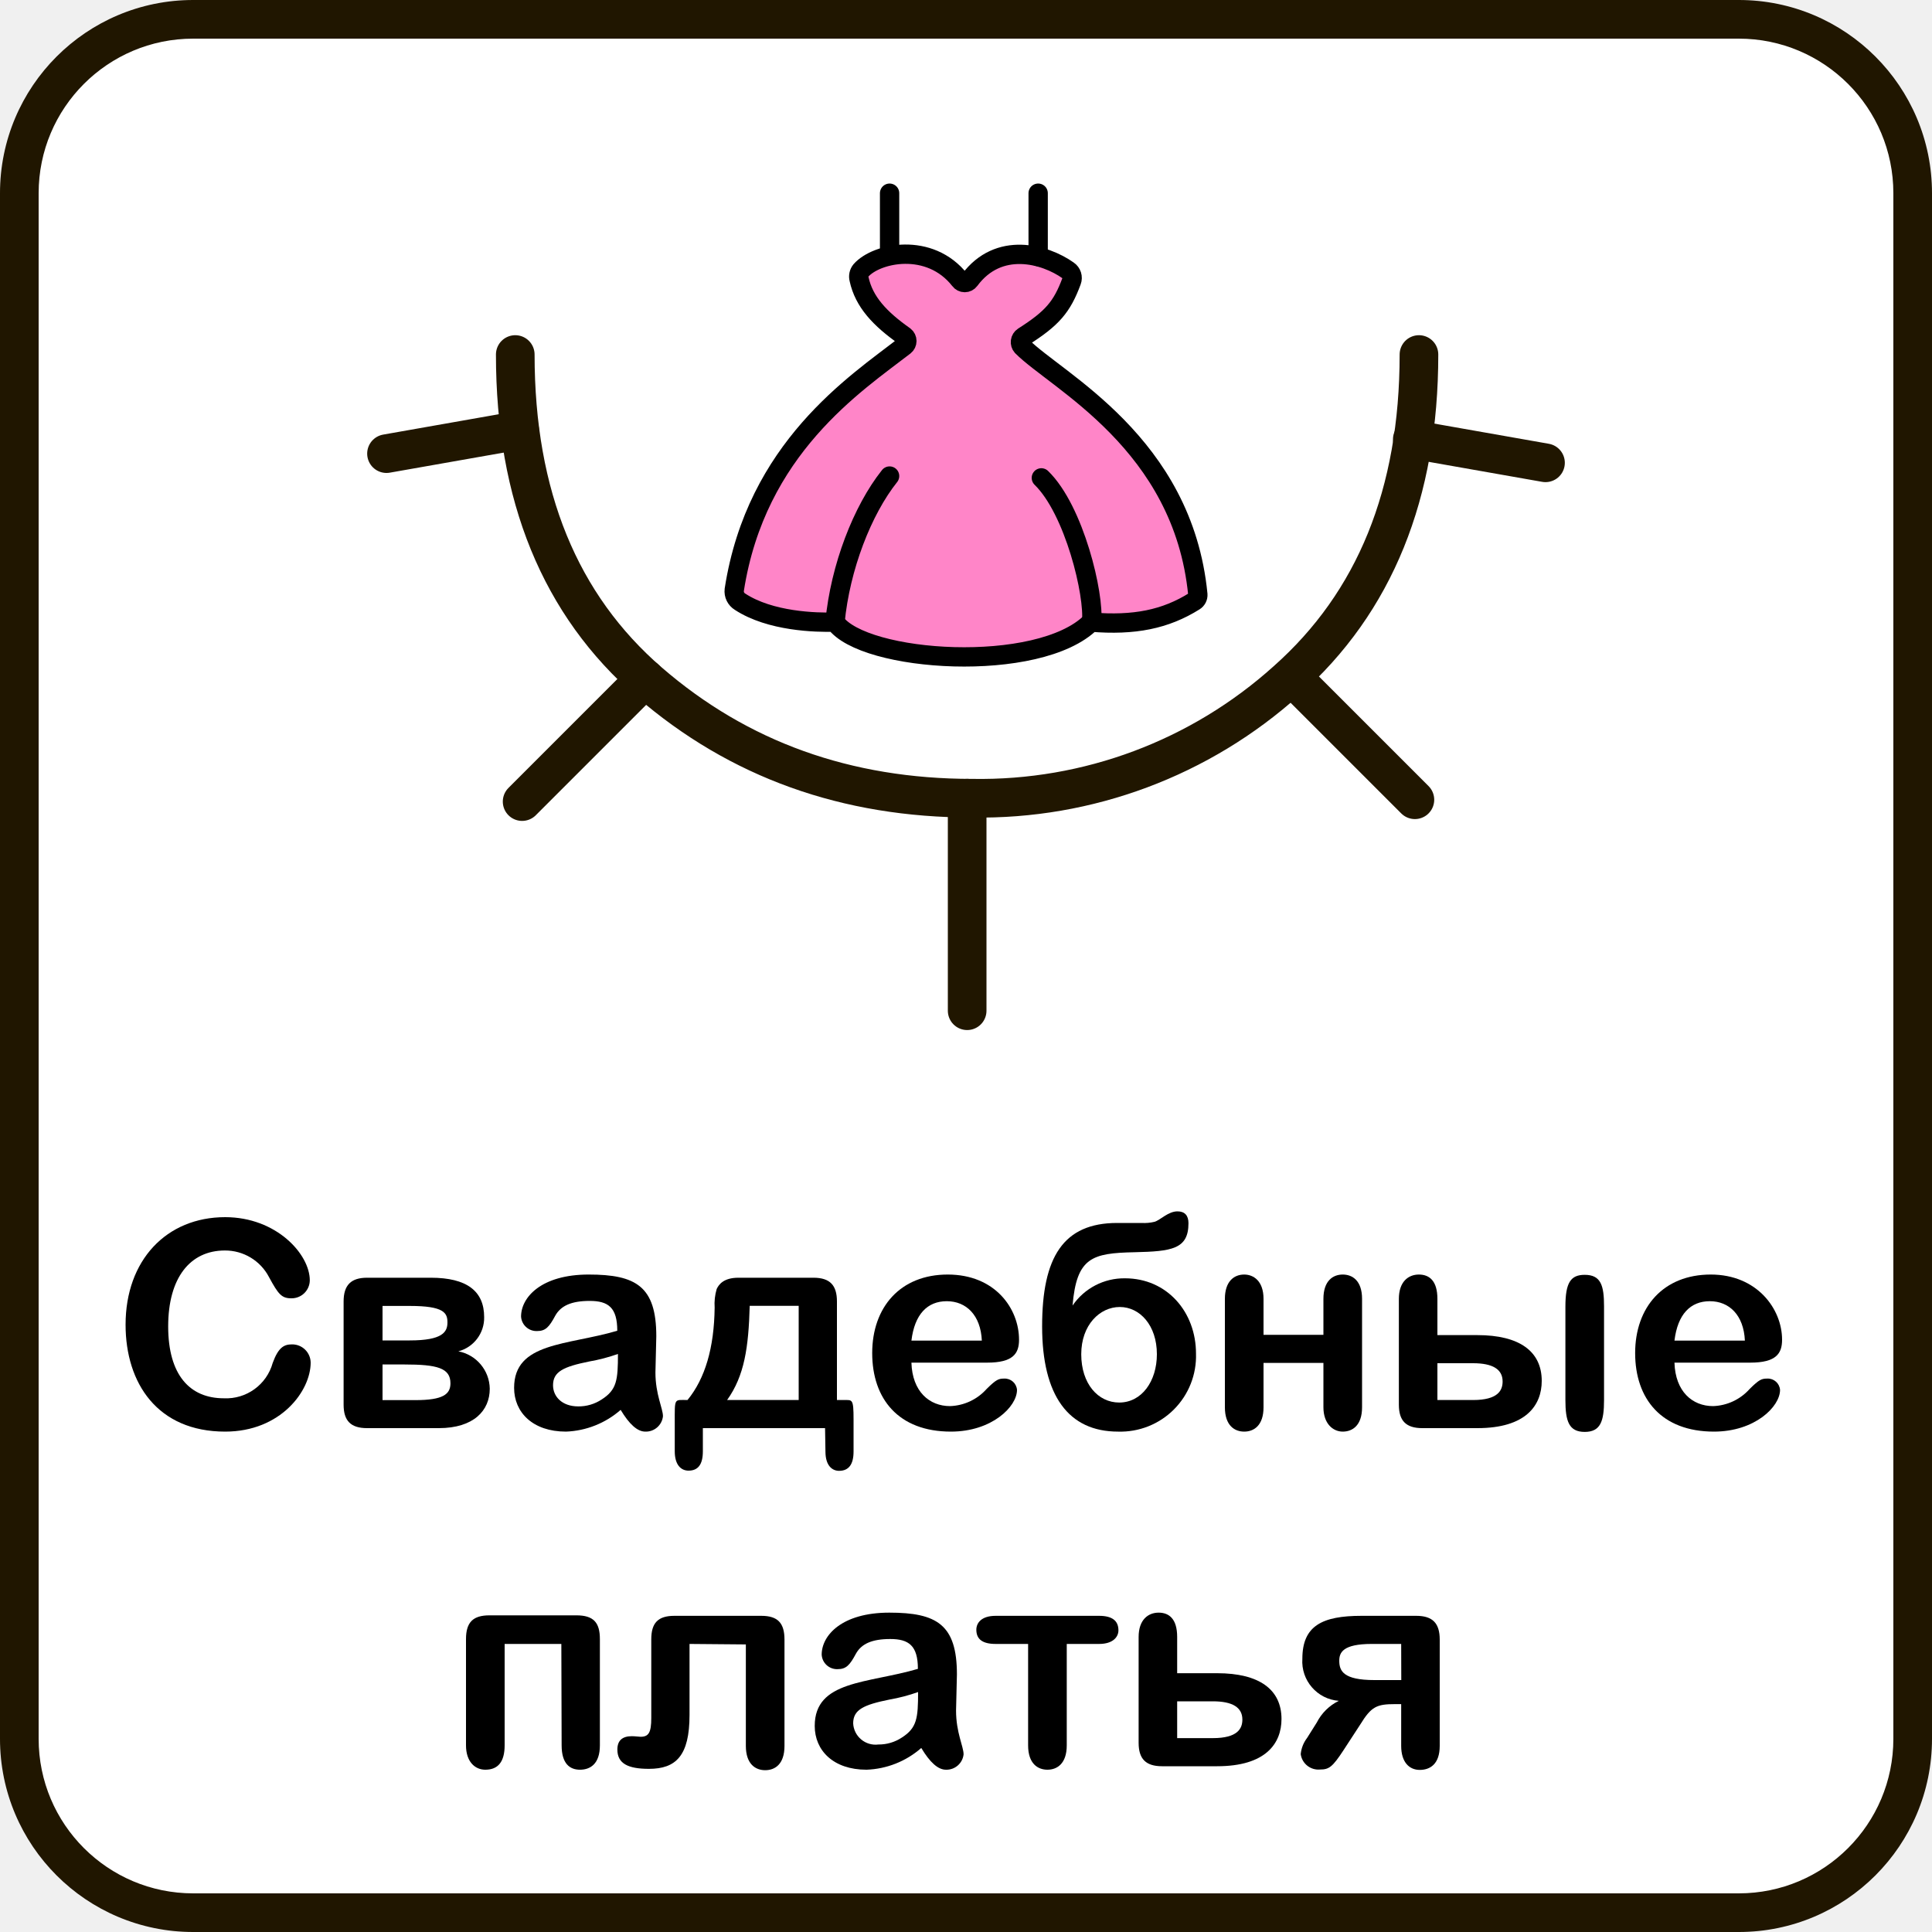
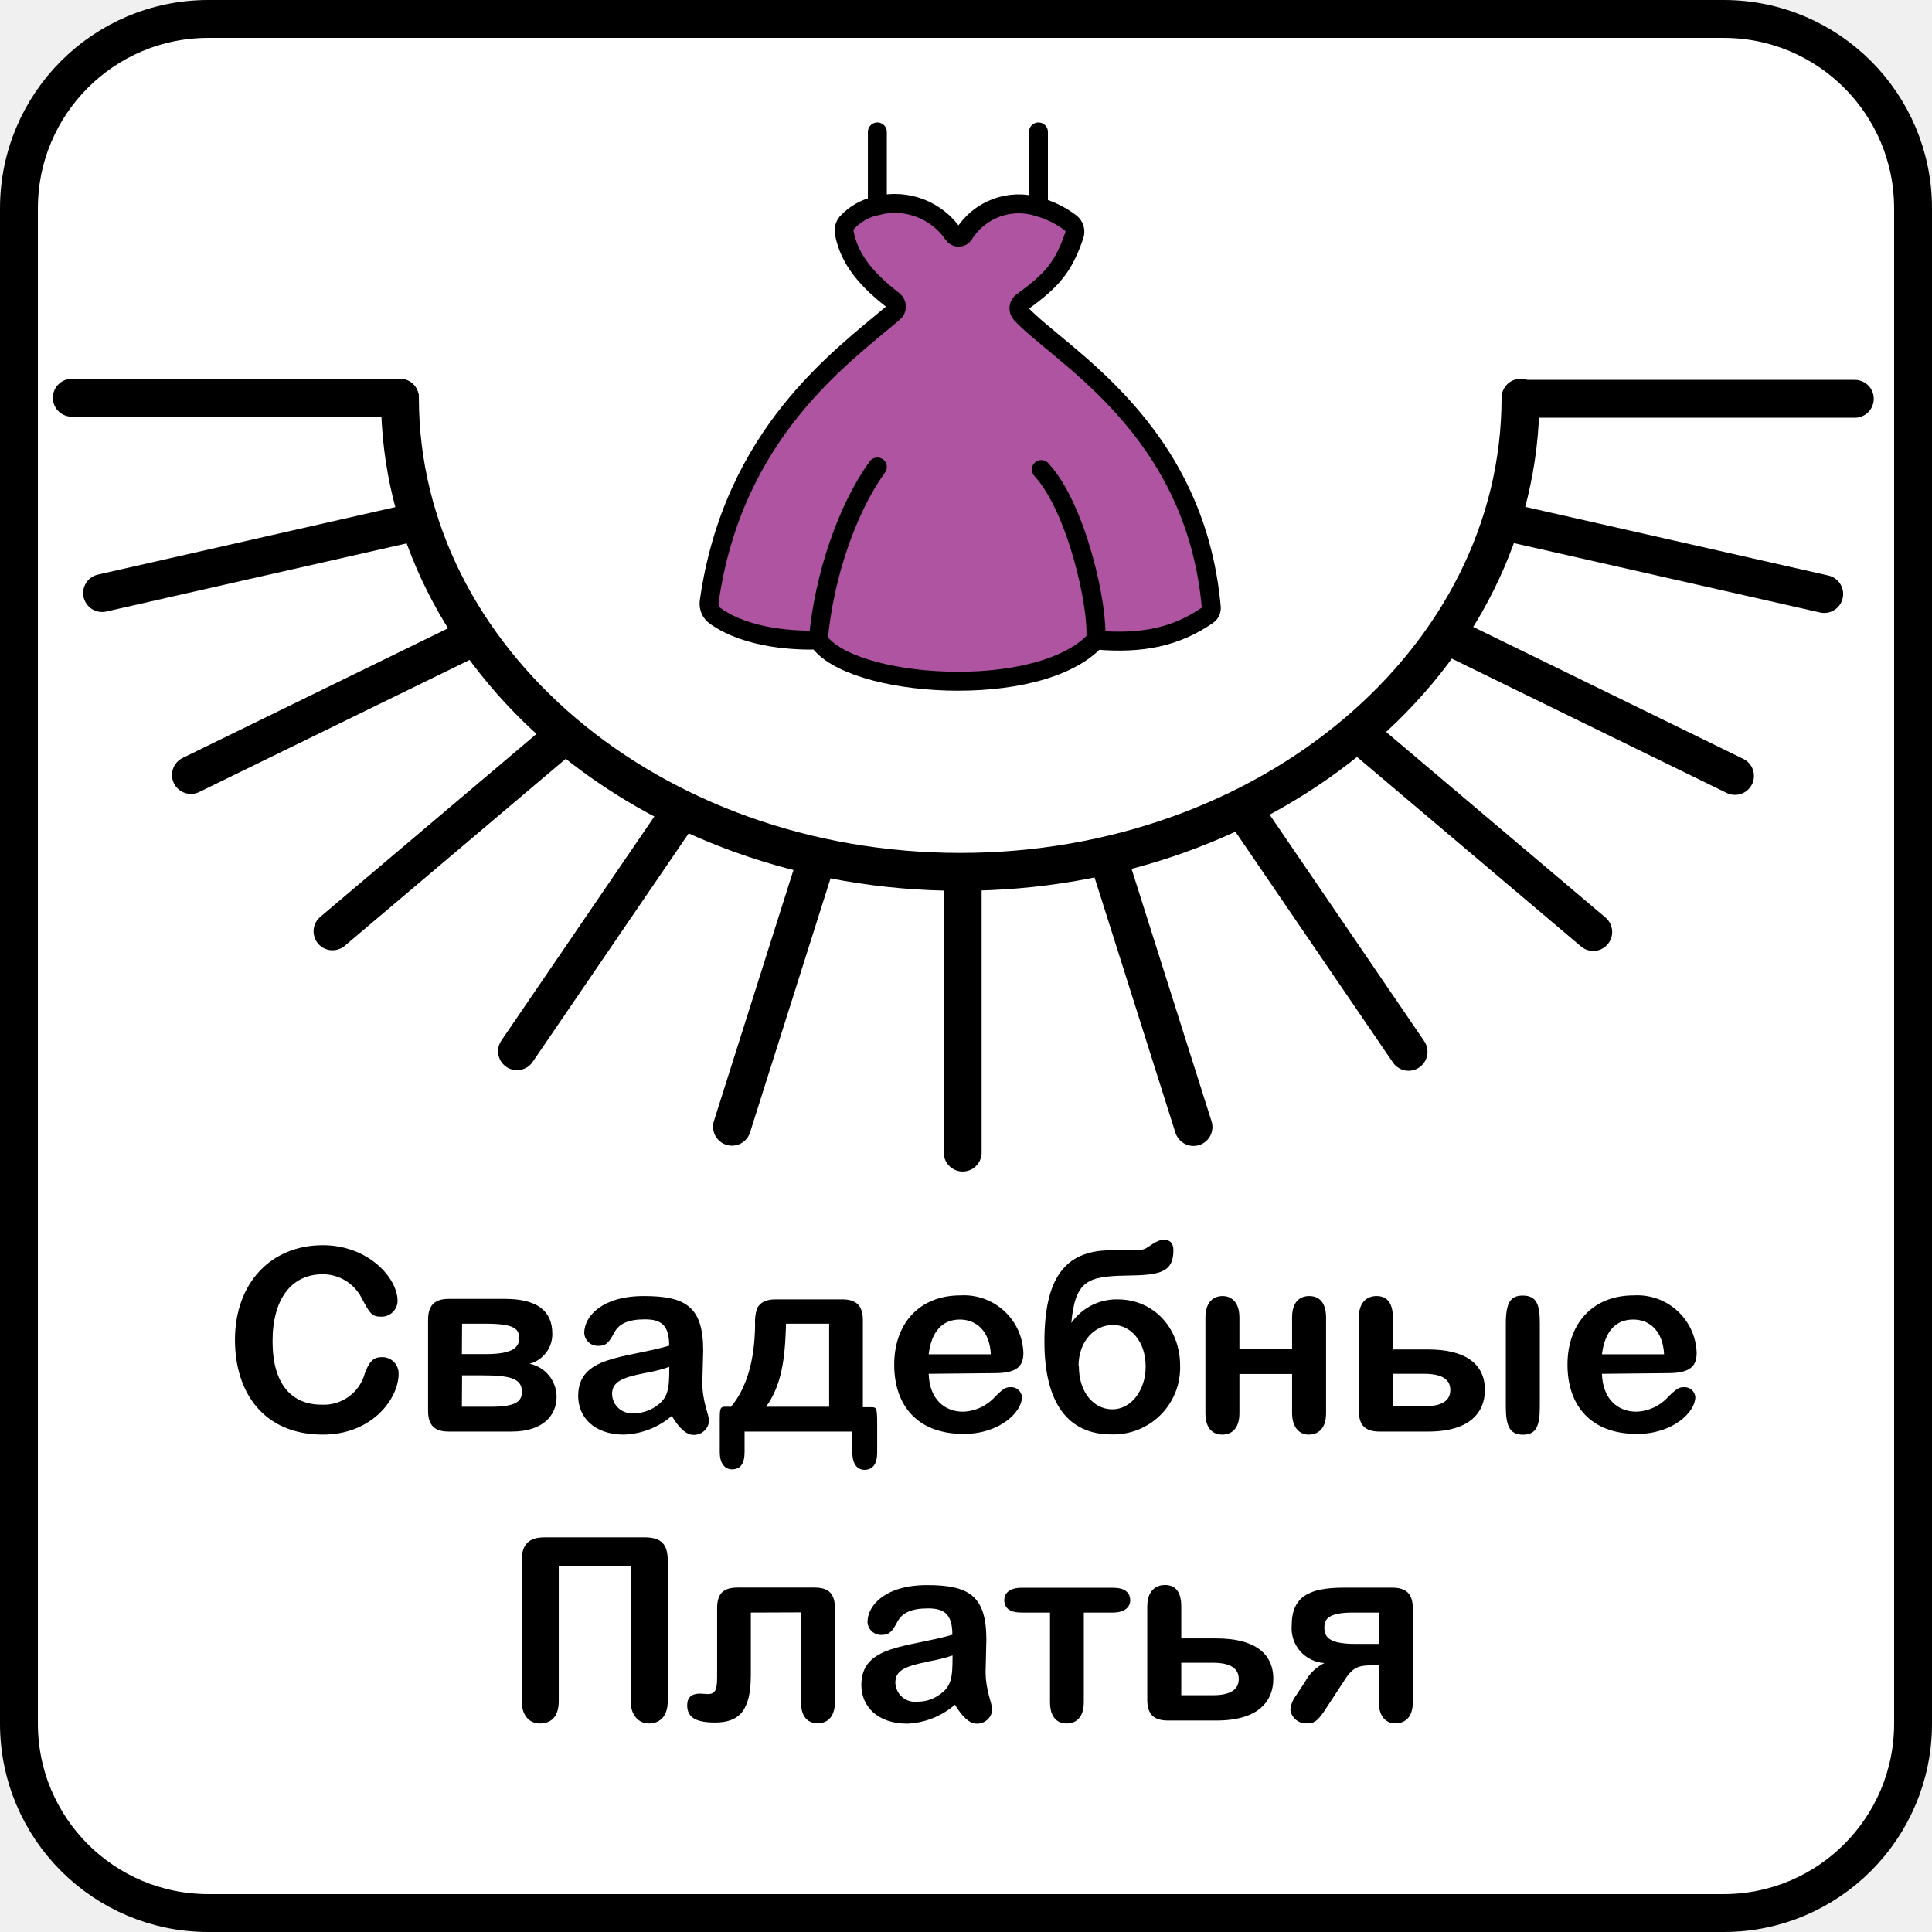
- <svg xmlns="http://www.w3.org/2000/svg" viewBox="0 0 200 200">
+ <svg xmlns="http://www.w3.org/2000/svg" viewBox="0 0 204 204">
  <defs>
-     <style>.cls-1{fill:#fff;}.cls-2{fill:#201600;}.cls-3{fill:#ff85c8;}.cls-3,.cls-4{stroke:#000;stroke-miterlimit:10;stroke-width:2px;}.cls-4,.cls-5{fill:none;stroke-linecap:round;}.cls-5{stroke:#201600;stroke-linejoin:round;stroke-width:4px;}</style>
+     <style>.cls-1{fill:#fff;}.cls-1,.cls-2,.cls-4,.cls-5{stroke:#000;stroke-miterlimit:10;}.cls-1,.cls-2{stroke-width:4px;}.cls-2,.cls-4,.cls-5{fill:none;}.cls-2,.cls-5{stroke-linecap:round;}.cls-3{fill:#af54a1;}.cls-4,.cls-5{stroke-width:2px;}</style>
  </defs>
-   <g id="Слой_2" data-name="Слой 2">
-     <g id="Слой_2-2" data-name="Слой 2">
-       <rect class="cls-1" x="2" y="2" width="196" height="196" rx="18" ry="18" />
-       <path class="cls-2" d="M180,4a16,16,0,0,1,16,16V180a16,16,0,0,1-16,16H20A16,16,0,0,1,4,180V20A16,16,0,0,1,20,4H180m0-4H20A20,20,0,0,0,0,20V180a20,20,0,0,0,20,20H180a20,20,0,0,0,20-20V20A20,20,0,0,0,180,0Z" />
-       <path class="cls-3" d="M89.12,28c1.6-1.83,7.12-3,10.25,1a.62.62,0,0,0,1,0c3-4.06,7.79-2.72,10.21-1a.93.93,0,0,1,.35,1.1c-1,2.69-2,3.85-5,5.76a.67.67,0,0,0-.13,1c3.58,3.6,16.67,10,18.2,25.68a.75.75,0,0,1-.35.69c-3,1.88-6.23,2.54-10.7,2.17-5.41,5.39-23.58,4.18-26.51,0-2,.06-6.71-.07-9.83-2.11a1.26,1.26,0,0,1-.6-1.23C78.28,46.4,88.57,39.72,93.64,35.8a.64.64,0,0,0,0-1c-2.54-1.79-4.2-3.54-4.71-5.91A1,1,0,0,1,89.12,28Z" />
-       <path class="cls-4" d="M86.44,64.4c.54-5.67,2.83-11.58,5.65-15.12" />
-       <path class="cls-4" d="M113,64.4c.31-2.81-1.78-11.61-5.2-14.93" />
-       <line class="cls-4" x1="92.09" y1="26.45" x2="92.09" y2="20" />
-       <line class="cls-4" x1="107.47" y1="26.56" x2="107.47" y2="20" />
-       <path d="M32.16,141.06c0,2.91-3.09,7.14-8.85,7.14-7,0-10.31-5-10.31-11.07C13,130.47,17.22,126,23.31,126c5.31,0,8.76,3.84,8.76,6.54a1.88,1.88,0,0,1-1.92,1.86c-1,0-1.34-.42-2.3-2.19a5.12,5.12,0,0,0-4.57-2.76c-3.6,0-5.87,2.82-5.87,7.86s2.25,7.44,5.76,7.44a5,5,0,0,0,5.06-3.66c.6-1.65,1.2-1.92,2-1.92A1.91,1.91,0,0,1,32.16,141.06Z" />
-       <path d="M50.7,143.76c0,2.25-1.65,4.08-5.28,4.08H38c-1.71,0-2.43-.78-2.43-2.43V134.73c0-1.71.78-2.46,2.43-2.46h6.6c3.72,0,5.52,1.38,5.52,4.08a3.59,3.59,0,0,1-2.67,3.54A4,4,0,0,1,50.7,143.76Zm-11.1-5h2.82c3.39,0,3.9-.87,3.9-1.86s-.36-1.71-3.9-1.71H39.6Zm0,6.18H43c2.85,0,3.63-.6,3.63-1.74,0-1.59-1.38-1.95-4.77-1.95H39.6Z" />
-       <path d="M58.59,148.2c-3.45,0-5.37-2-5.37-4.53,0-4.74,5.49-4.38,10.68-5.91,0-2.4-.93-3.09-2.85-3.09s-3,.51-3.57,1.53c-.63,1.17-1,1.59-1.88,1.59a1.6,1.6,0,0,1-1.66-1.5c0-2,2.1-4.35,7-4.35s7,1.23,7,6.39l-.09,3.75c0,2.28.78,3.72.78,4.53a1.78,1.78,0,0,1-1.83,1.59c-.81,0-1.65-.75-2.55-2.25A9.1,9.1,0,0,1,58.59,148.2ZM61,140.94c-2.67.54-3.75,1.05-3.75,2.46,0,1.17.93,2.19,2.61,2.19a4.32,4.32,0,0,0,2.43-.72c1.56-1,1.68-2,1.68-4.71A18,18,0,0,1,61,140.94Z" />
-       <path d="M85.41,147.84H72.76v2.4c0,1.35-.49,2-1.48,2-.81,0-1.43-.63-1.43-2v-2.91c0-2.67-.09-2.4,1.32-2.4,1.82-2.22,2.76-5.4,2.81-9.57a5.48,5.48,0,0,1,.21-1.92c.21-.45.7-1.17,2.25-1.17h7.77c1.71,0,2.43.78,2.43,2.46v10.2h.72c.87,0,1-.15,1,2v3.33c0,1.35-.51,2-1.5,2-.69,0-1.41-.51-1.41-2Zm-2.73-2.91v-9.75H77.61c-.12,4.29-.54,7.23-2.34,9.75Z" />
-       <path d="M94.35,141.06c.09,3,1.86,4.5,4,4.5a5.31,5.31,0,0,0,3.78-1.77c1-1,1.26-1.08,1.83-1.08a1.27,1.27,0,0,1,1.32,1.17c0,1.74-2.61,4.32-6.84,4.32-5.43,0-8.15-3.39-8.15-8.13s2.9-8.13,7.82-8.13,7.38,3.54,7.38,6.75c0,1.44-.63,2.37-3.3,2.37Zm7.29-2.28c-.12-2.64-1.62-4.08-3.63-4.08s-3.33,1.35-3.66,4.08Z" />
-       <path d="M116.46,132.33c4.35,0,7.35,3.48,7.35,7.8a7.83,7.83,0,0,1-8.07,8.07c-5.13,0-7.86-3.72-7.86-10.89s2.19-10.71,7.77-10.71h.42l1.68,0h.42a4.6,4.6,0,0,0,1.35-.12c.6-.18,1.41-1.08,2.37-1.08.75,0,1.14.42,1.14,1.23,0,2.7-1.77,2.91-5.58,3-4.41.09-6,.54-6.42,5.52A6.47,6.47,0,0,1,116.46,132.33Zm-4.53,7.86c0,3.06,1.74,5,3.93,5,2.34,0,3.9-2.22,3.9-5,0-3-1.77-4.89-3.84-4.89S111.93,137.16,111.93,140.19Z" />
-       <path d="M130.8,138.18H137v-3.72c0-1.89,1-2.52,2-2.52s2,.63,2,2.52v11.22c0,1.89-1,2.52-2,2.52s-2-.81-2-2.52v-4.59H130.8v4.59c0,1.89-1,2.52-2,2.52s-2-.63-2-2.52V134.46c0-1.8.93-2.52,2-2.52.93,0,2,.63,2,2.52Z" />
-       <path d="M148.8,138.21h4.14c4.35,0,6.66,1.68,6.66,4.74,0,2.52-1.62,4.89-6.66,4.89h-5.7c-1.71,0-2.43-.78-2.43-2.43V134.46c0-1.8,1-2.52,2.07-2.52s1.92.63,1.92,2.52Zm0,6.72h3.69c2.58,0,3.06-1,3.06-1.92q0-1.89-3.06-1.89H148.8Zm17.25,0c0,2.19-.36,3.3-2,3.3s-2-1.11-2-3.3v-9.66c0-2.49.54-3.3,2-3.3,1.68,0,2,1.11,2,3.27Z" />
-       <path d="M173.34,141.06c.09,3,1.86,4.5,4,4.5a5.31,5.31,0,0,0,3.78-1.77c1-1,1.26-1.08,1.83-1.08a1.27,1.27,0,0,1,1.32,1.17c0,1.74-2.61,4.32-6.84,4.32-5.43,0-8.16-3.39-8.16-8.13s2.91-8.13,7.83-8.13c4.77,0,7.38,3.54,7.38,6.75,0,1.44-.63,2.37-3.3,2.37Zm7.29-2.28c-.12-2.64-1.62-4.08-3.63-4.08s-3.33,1.35-3.66,4.08Z" />
-       <path d="M58.11,170.18H52.24v10.5q0,2.52-2,2.52c-1.08,0-2-.84-2-2.52v-11c0-1.77.75-2.46,2.43-2.46h9c1.78,0,2.43.75,2.43,2.46v11c0,1.92-1,2.52-2.06,2.52s-1.9-.63-1.9-2.52Z" />
-       <path d="M71.38,170.18v7.35c0,4.23-1.41,5.58-4.2,5.58-2.16,0-3.27-.54-3.27-2,0-.93.51-1.38,1.5-1.38.33,0,.75.06.9.06.83,0,1.11-.42,1.11-1.95V169.7c0-1.68.68-2.43,2.39-2.43h9c1.71,0,2.4.75,2.4,2.46v11c0,1.92-1,2.52-2,2.52s-2-.63-2-2.52v-10.5Z" />
-       <path d="M89.7,183.2c-3.44,0-5.36-2-5.36-4.53,0-4.74,5.48-4.38,10.68-5.91,0-2.4-.94-3.09-2.86-3.09s-3,.51-3.56,1.53c-.63,1.17-1,1.59-1.89,1.59a1.59,1.59,0,0,1-1.65-1.5c0-2,2.09-4.35,7-4.35s7,1.23,7,6.39l-.09,3.75c0,2.28.78,3.72.78,4.53a1.78,1.78,0,0,1-1.83,1.59c-.81,0-1.65-.75-2.55-2.25A9.08,9.08,0,0,1,89.7,183.2Zm2.37-7.26c-2.67.54-3.75,1.05-3.75,2.46a2.32,2.32,0,0,0,2.61,2.19,4.32,4.32,0,0,0,2.43-.72c1.56-1,1.68-2,1.68-4.71A18,18,0,0,1,92.07,175.94Z" />
-       <path d="M110.43,170.18v10.5c0,1.89-1,2.52-2,2.52s-2-.63-2-2.52v-10.5h-3.36c-1.35,0-2-.48-2-1.47,0-.69.51-1.44,2-1.44h10.71c1.35,0,2,.51,2,1.5,0,.69-.57,1.41-2,1.41Z" />
-       <path d="M121.86,173.21H126c4.35,0,6.66,1.68,6.66,4.74,0,2.52-1.62,4.89-6.66,4.89h-5.7c-1.71,0-2.43-.78-2.43-2.43V169.46c0-1.8,1-2.52,2.07-2.52s1.92.63,1.92,2.52Zm0,6.72h3.69c2.58,0,3.06-1,3.06-1.92q0-1.89-3.06-1.89h-3.69Z" />
-       <path d="M134.82,171.71c0-3.42,2.07-4.44,6.12-4.44h5.67c1.71,0,2.43.78,2.43,2.46v11c0,1.89-1,2.49-2.07,2.49s-1.92-.78-1.92-2.49v-4.32h-.63c-1.89,0-2.46.24-3.6,2.1l-1.74,2.67c-1.14,1.74-1.5,2-2.43,2a1.85,1.85,0,0,1-2-1.59,3.26,3.26,0,0,1,.66-1.68l1-1.59a5.08,5.08,0,0,1,2.28-2.25A4.09,4.09,0,0,1,134.82,171.71Zm10.23-1.53H142c-3,0-3.36.9-3.36,1.74,0,1.05.42,2,3.63,2h2.79Z" />
-       <line class="cls-5" x1="53.8" y1="44.53" x2="40.01" y2="46.96" />
-       <line class="cls-5" x1="66.78" y1="70.25" x2="54.05" y2="82.98" />
-       <line class="cls-5" x1="100.12" y1="82.63" x2="100.12" y2="104.63" />
-       <line class="cls-5" x1="133.75" y1="70.07" x2="146.47" y2="82.79" />
-       <line class="cls-5" x1="146.2" y1="45.48" x2="159.99" y2="47.91" />
-       <path class="cls-5" d="M146.89,36.7q0,21.6-13.71,33.76a47.42,47.42,0,0,1-32.55,12.17q-19.53,0-33.41-12T53.34,36.7" />
-     </g>
+   <g id="Категории">
+     <rect class="cls-1" x="2" y="2" width="200" height="200" rx="20" ry="20" />
+     <path class="cls-2" d="M160.55,42c0,27.64-26.49,50.06-59.16,50.06S42.23,69.64,42.23,42" />
+     <line class="cls-2" x1="7.58" y1="42" x2="42.23" y2="42" />
+     <line class="cls-2" x1="10.78" y1="62.62" x2="44.24" y2="55.03" />
+     <line class="cls-2" x1="20.16" y1="81.83" x2="50.17" y2="67.17" />
+     <line class="cls-2" x1="35.11" y1="98.34" x2="59.61" y2="77.61" />
+     <line class="cls-2" x1="54.59" y1="111" x2="71.92" y2="85.62" />
+     <line class="cls-2" x1="77.29" y1="118.97" x2="86.26" y2="90.66" />
+     <line class="cls-2" x1="101.65" y1="121.7" x2="101.65" y2="92.39" />
+     <line class="cls-2" x1="126.02" y1="119" x2="117.05" y2="90.69" />
+     <line class="cls-2" x1="148.73" y1="111.06" x2="131.4" y2="85.67" />
+     <line class="cls-2" x1="168.23" y1="98.41" x2="143.73" y2="77.68" />
+     <line class="cls-2" x1="183.2" y1="81.93" x2="153.2" y2="67.27" />
+     <line class="cls-2" x1="192.62" y1="62.72" x2="159.16" y2="55.14" />
+     <line class="cls-2" x1="195.85" y1="42.11" x2="161.2" y2="42.11" />
+     <path d="M42.09,145.06c0,2.61-2.78,6.42-8,6.42-6.28,0-9.28-4.48-9.28-10,0-6,3.8-10,9.28-10,4.78,0,7.89,3.45,7.89,5.88a1.69,1.69,0,0,1-1.73,1.67c-1,0-1.22-.37-2.08-2a4.6,4.6,0,0,0-4.1-2.48c-3.24,0-5.29,2.54-5.29,7.07s2,6.7,5.18,6.7a4.48,4.48,0,0,0,4.56-3.3c.54-1.48,1.08-1.72,1.81-1.72A1.72,1.72,0,0,1,42.09,145.06Z" />
+     <path d="M58.77,147.49c0,2-1.48,3.67-4.75,3.67H47.38c-1.54,0-2.18-.71-2.18-2.19v-9.61c0-1.54.7-2.21,2.18-2.21h5.94c3.35,0,5,1.24,5,3.67a3.23,3.23,0,0,1-2.4,3.18A3.57,3.57,0,0,1,58.77,147.49Zm-10-4.51h2.53c3,0,3.51-.79,3.51-1.68s-.32-1.53-3.51-1.53H48.79Zm0,5.56h3.07c2.57,0,3.27-.54,3.27-1.57,0-1.43-1.24-1.75-4.29-1.75H48.79Z" />
+     <path d="M65.88,151.48c-3.11,0-4.83-1.81-4.83-4.08,0-4.26,4.94-3.94,9.61-5.31,0-2.16-.84-2.78-2.57-2.78s-2.73.46-3.21,1.37c-.57,1.06-.86,1.43-1.7,1.43a1.44,1.44,0,0,1-1.49-1.35c0-1.78,1.89-3.91,6.29-3.91s6.27,1.11,6.27,5.75L74.16,146c0,2.06.71,3.35.71,4.08a1.61,1.61,0,0,1-1.65,1.43c-.73,0-1.49-.67-2.29-2A8.2,8.2,0,0,1,65.88,151.48ZM68,145c-2.4.48-3.37.94-3.37,2.21a2.07,2.07,0,0,0,2.34,2,3.88,3.88,0,0,0,2.19-.65c1.4-.91,1.51-1.83,1.51-4.23A16.54,16.54,0,0,1,68,145Z" />
+     <path d="M90,151.16H78.62v2.16c0,1.21-.43,1.83-1.32,1.83-.73,0-1.3-.57-1.3-1.83V150.7c0-2.41-.08-2.16,1.19-2.16,1.65-2,2.49-4.86,2.54-8.61a4.88,4.88,0,0,1,.19-1.73c.19-.41.62-1,2-1h7c1.54,0,2.19.7,2.19,2.21v9.18h.65c.78,0,.86-.14.86,1.78v3c0,1.21-.46,1.83-1.35,1.83-.62,0-1.27-.46-1.27-1.83Zm-2.45-2.62v-8.77H83c-.11,3.86-.49,6.5-2.11,8.77Z" />
+     <path d="M98.06,145.06c.08,2.67,1.67,4,3.62,4a4.75,4.75,0,0,0,3.4-1.59c.86-.86,1.13-1,1.65-1a1.14,1.14,0,0,1,1.18,1.05c0,1.57-2.34,3.89-6.15,3.89-4.89,0-7.34-3-7.34-7.31s2.62-7.32,7-7.32a6.28,6.28,0,0,1,6.64,6.07c0,1.3-.56,2.14-3,2.14Zm6.56-2.06c-.11-2.37-1.46-3.67-3.27-3.67s-3,1.22-3.29,3.67Z" />
+     <path d="M118,137.2c3.91,0,6.61,3.13,6.61,7a7.05,7.05,0,0,1-7.26,7.26c-4.61,0-7.07-3.35-7.07-9.8s2-9.64,7-9.64h.38l1.51,0h.38a4.11,4.11,0,0,0,1.21-.11c.54-.16,1.27-1,2.14-1,.67,0,1,.38,1,1.11,0,2.43-1.59,2.62-5,2.67-4,.08-5.37.49-5.78,5A5.83,5.83,0,0,1,118,137.2Zm-4.08,7.07c0,2.76,1.57,4.54,3.54,4.54s3.51-2,3.51-4.51c0-2.67-1.59-4.4-3.46-4.4S113.88,141.55,113.88,144.27Z" />
+     <path d="M130.87,142.46h5.56v-3.34c0-1.7.86-2.27,1.81-2.27s1.78.57,1.78,2.27v10.09c0,1.7-.89,2.27-1.84,2.27s-1.75-.73-1.75-2.27v-4.13h-5.56v4.13c0,1.7-.87,2.27-1.81,2.27s-1.78-.57-1.78-2.27V139.12c0-1.62.83-2.27,1.83-2.27.84,0,1.76.57,1.76,2.27Z" />
+     <path d="M147.07,142.49h3.72c3.92,0,6,1.51,6,4.27,0,2.26-1.45,4.4-6,4.4h-5.13c-1.54,0-2.18-.71-2.18-2.19v-9.85c0-1.62.86-2.27,1.86-2.27s1.73.57,1.73,2.27Zm0,6h3.32c2.32,0,2.75-.92,2.75-1.73,0-1.13-.92-1.7-2.75-1.7h-3.32Zm15.52,0c0,2-.33,3-1.78,3s-1.81-1-1.81-3v-8.69c0-2.24.48-3,1.78-3,1.51,0,1.81,1,1.81,2.94Z" />
+     <path d="M169.15,145.06c.08,2.67,1.68,4,3.62,4a4.75,4.75,0,0,0,3.4-1.59c.87-.86,1.14-1,1.65-1a1.14,1.14,0,0,1,1.19,1.05c0,1.57-2.35,3.89-6.16,3.89-4.88,0-7.34-3-7.34-7.31s2.62-7.32,7-7.32a6.27,6.27,0,0,1,6.64,6.07c0,1.3-.56,2.14-3,2.14Zm6.56-2.06c-.11-2.37-1.45-3.67-3.26-3.67s-3,1.22-3.3,3.67Z" />
+     <path d="M66.62,165.35H59V179.6c0,1.81-.94,2.38-2,2.38s-1.91-.78-1.91-2.38V164.79c0-1.76.78-2.46,2.42-2.46H68.08c1.75,0,2.43.73,2.43,2.46V179.6c0,1.81-1,2.38-2,2.38s-1.92-.78-1.92-2.38Z" />
+     <path d="M79.28,170.27v6.61c0,3.8-1.27,5-3.78,5-1.94,0-2.94-.49-2.94-1.81,0-.84.46-1.24,1.35-1.24.3,0,.68.05.81.05.76,0,1-.37,1-1.75v-7.32c0-1.51.62-2.18,2.16-2.18H86c1.54,0,2.16.67,2.16,2.21v9.85c0,1.73-.89,2.27-1.83,2.27s-1.76-.57-1.76-2.27v-9.44Z" />
+     <path d="M95.78,182c-3.1,0-4.83-1.81-4.83-4.08,0-4.26,4.94-3.94,9.61-5.31,0-2.16-.84-2.78-2.57-2.78s-2.72.46-3.21,1.37c-.56,1.06-.86,1.43-1.7,1.43a1.43,1.43,0,0,1-1.48-1.35c0-1.78,1.89-3.91,6.29-3.91s6.26,1.11,6.26,5.75l-.08,3.37c0,2.06.7,3.35.7,4.08a1.6,1.6,0,0,1-1.65,1.43c-.73,0-1.48-.67-2.29-2A8.17,8.17,0,0,1,95.78,182Zm2.13-6.53c-2.4.48-3.37.94-3.37,2.21a2.08,2.08,0,0,0,2.35,2,3.87,3.87,0,0,0,2.18-.65c1.41-.91,1.51-1.83,1.51-4.23A16.25,16.25,0,0,1,97.91,175.45Z" />
+     <path d="M114.44,170.27v9.44c0,1.7-.87,2.27-1.81,2.27s-1.76-.57-1.76-2.27v-9.44h-3c-1.21,0-1.83-.44-1.83-1.33,0-.62.45-1.29,1.83-1.29h9.64c1.21,0,1.83.46,1.83,1.35,0,.62-.51,1.27-1.83,1.27Z" />
+     <path d="M124.73,173h3.72c3.91,0,6,1.51,6,4.27,0,2.26-1.46,4.4-6,4.4h-5.13c-1.54,0-2.18-.71-2.18-2.19v-9.85c0-1.62.86-2.27,1.86-2.27s1.73.57,1.73,2.27Zm0,6h3.32c2.32,0,2.75-.92,2.75-1.73,0-1.13-.92-1.7-2.75-1.7h-3.32Z" />
+     <path d="M136.39,171.64c0-3.08,1.86-4,5.51-4H147c1.54,0,2.18.7,2.18,2.21v9.88c0,1.7-.91,2.24-1.86,2.24s-1.73-.7-1.73-2.24v-3.89H145c-1.7,0-2.22.22-3.24,1.89l-1.57,2.4c-1,1.57-1.35,1.84-2.18,1.84a1.66,1.66,0,0,1-1.76-1.43,2.89,2.89,0,0,1,.6-1.51l.94-1.43a4.62,4.62,0,0,1,2.05-2A3.68,3.68,0,0,1,136.39,171.64Zm9.2-1.37h-2.75c-2.73,0-3,.81-3,1.56,0,.95.38,1.75,3.26,1.75h2.51Z" />
+     <path class="cls-3" d="M86.4,67.58c-2.22.07-7.42-.09-10.87-2.54a1.61,1.61,0,0,1-.65-1.5C77.38,45.83,88.75,37.76,94.36,33a.81.81,0,0,0,0-1.25c-2.81-2.18-4.65-4.29-5.21-7.14a1.35,1.35,0,0,1,.26-1.08,6,6,0,0,1,3.27-1.83,7.49,7.49,0,0,1,8,3.07.66.66,0,0,0,1.08,0,6.82,6.82,0,0,1,7.89-2.92,10.12,10.12,0,0,1,3.4,1.69,1.19,1.19,0,0,1,.38,1.33c-1.13,3.26-2.24,4.66-5.49,7a.85.85,0,0,0-.14,1.25c4,4.35,18.41,12,20.1,31a.92.92,0,0,1-.38.83c-3.31,2.28-6.88,3.07-11.83,2.63C109.72,74.09,89.64,72.63,86.4,67.58Z" />
+     <path class="cls-4" d="M86.4,67.58c-2.22.07-7.42-.09-10.87-2.54a1.61,1.61,0,0,1-.65-1.5C77.38,45.83,88.75,37.76,94.36,33a.81.81,0,0,0,0-1.25c-2.81-2.18-4.65-4.29-5.21-7.14a1.35,1.35,0,0,1,.26-1.08,6,6,0,0,1,3.27-1.83,7.49,7.49,0,0,1,8,3.07.66.66,0,0,0,1.08,0,6.82,6.82,0,0,1,7.89-2.92,10.12,10.12,0,0,1,3.4,1.69,1.19,1.19,0,0,1,.38,1.33c-1.13,3.26-2.24,4.66-5.49,7a.85.85,0,0,0-.14,1.25c4,4.35,18.41,12,20.1,31a.92.92,0,0,1-.38.83c-3.31,2.28-6.88,3.07-11.83,2.63C109.72,74.09,89.64,72.63,86.4,67.58Z" />
+     <path class="cls-5" d="M86.4,67.58c.6-6.85,3.13-14,6.24-18.27" />
+     <path class="cls-5" d="M115.69,67.58c.35-3.39-2-14-5.74-18" />
+     <line class="cls-5" x1="92.64" y1="21.72" x2="92.64" y2="13.93" />
+     <line class="cls-5" x1="109.65" y1="21.86" x2="109.65" y2="13.93" />
  </g>
</svg>
